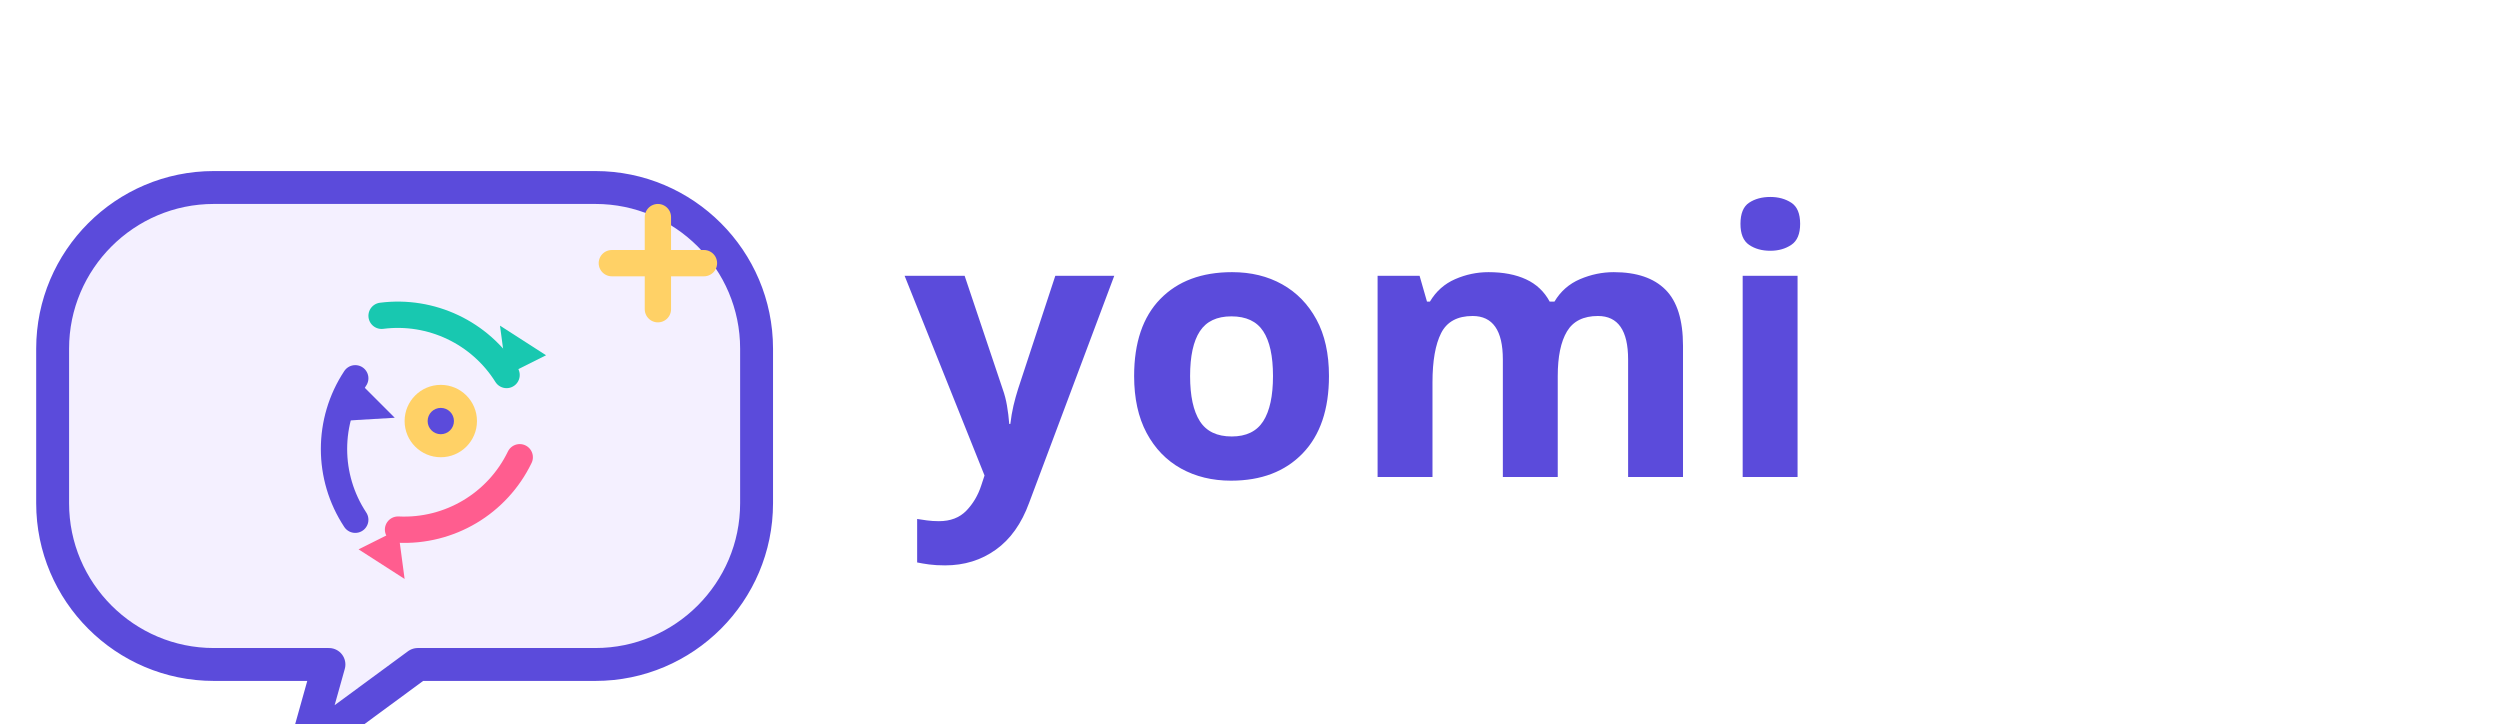
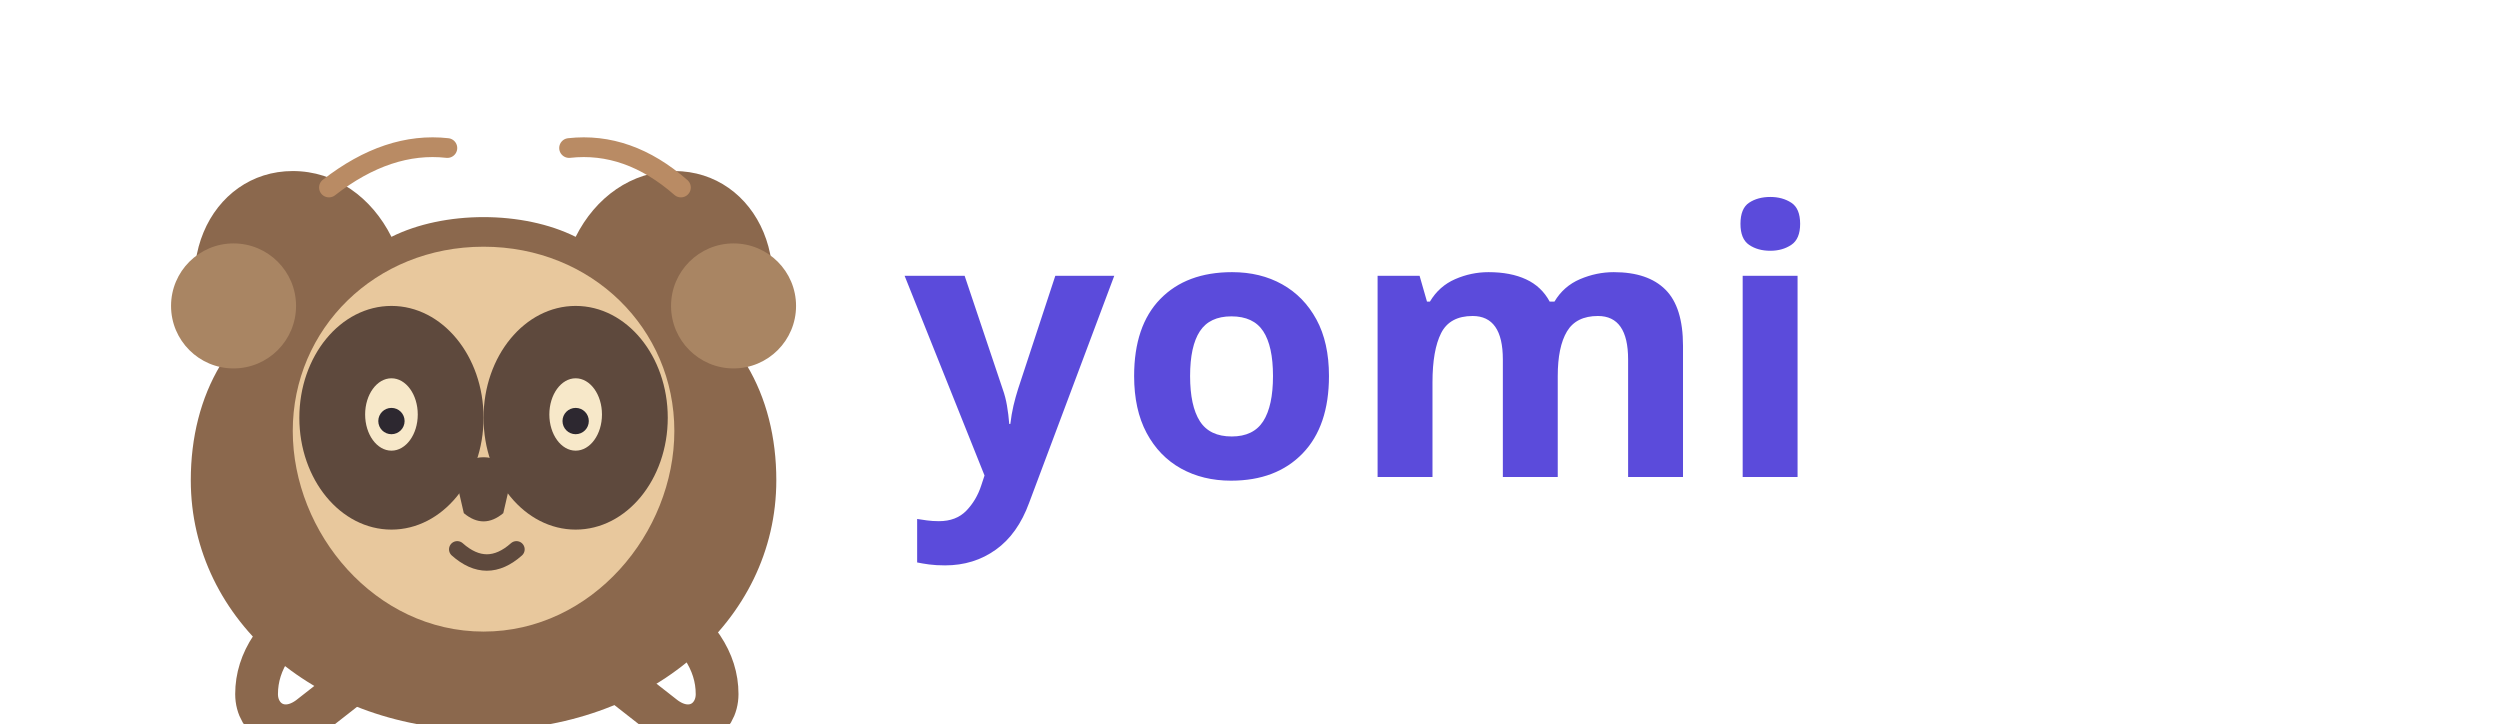
<svg xmlns="http://www.w3.org/2000/svg" viewBox="0 0 760 220" role="img" aria-labelledby="title desc">
  <g transform="translate(28 28)">
-     <path d="M37 29h116c27 0 49 22 49 49v47c0 27-22 49-49 49H99l-34 25 7-25H37c-27 0-49-22-49-49V78c0-27 22-49 49-49Z" fill="#f4f0ff" stroke="#5b4bdb" stroke-width="10" stroke-linejoin="round" />
-     <path d="M88 68a39 39 0 0 1 38 18" fill="none" stroke="#18c8b0" stroke-width="8" stroke-linecap="round" />
-     <path d="m126 86-2-15 14 9Z" fill="#18c8b0" />
-     <path d="M130 111a39 39 0 0 1-37 22" fill="none" stroke="#ff5d8f" stroke-width="8" stroke-linecap="round" />
-     <path d="m93 133 2 15-14-9Z" fill="#ff5d8f" />
-     <path d="M80 130a39 39 0 0 1 0-43" fill="none" stroke="#5b4bdb" stroke-width="8" stroke-linecap="round" />
-     <path d="m80 87 12 12-17 1Z" fill="#5b4bdb" />
-     <circle cx="106" cy="100" r="11" fill="#ffd166" />
-     <circle cx="106" cy="100" r="4" fill="#5b4bdb" />
-     <path d="M172 38v28M158 52h28" stroke="#ffd166" stroke-width="8" stroke-linecap="round" />
+     <path d="M39 83c-18-29-3-59 22-59 13 0 24 8 30 20 8-4 18-6 28-6s20 2 28 6c6-12 17-20 30-20 25 0 40 30 22 59 6 10 9 22 9 35 0 43-39 76-89 76s-89-33-89-76c0-13 3-25 9-35Z" fill="#8b684d" />
+     <circle cx="43" cy="65" r="19" fill="#a98563" />
+     <circle cx="195" cy="65" r="19" fill="#a98563" />
+     <path d="M61 103c0-31 25-56 58-56s58 25 58 56-25 61-58 61-58-30-58-61Z" fill="#e8c89d" />
+     <ellipse cx="91" cy="99" rx="28" ry="34" fill="#5e493d" />
+     <ellipse cx="147" cy="99" rx="28" ry="34" fill="#5e493d" />
+     <ellipse cx="91" cy="98" rx="8" ry="11" fill="#f7e8c9" />
+     <ellipse cx="147" cy="98" rx="8" ry="11" fill="#f7e8c9" />
+     <circle cx="91" cy="100" r="4" fill="#2d2830" />
+     <circle cx="147" cy="100" r="4" fill="#2d2830" />
+     <path d="M110 115q9-8 18 0l-3 13q-6 5-12 0Z" fill="#5e493d" />
+     <path d="M111 139q9 8 18 0" fill="none" stroke="#5e493d" stroke-width="5" stroke-linecap="round" />
+     <path d="M68 156q-18 12-18 27c0 8 8 13 16 7l23-18M172 156q18 12 18 27c0 8-8 13-16 7l-23-18" fill="none" stroke="#8b684d" stroke-width="13" stroke-linecap="round" />
+     <path d="M72 29q18-14 36-12M145 17q18-2 34 12" fill="none" stroke="#b98b64" stroke-width="6" stroke-linecap="round" />
  </g>
  <text x="275" y="145" fill="#5b4bdb" font-family="Nunito, Quicksand, Arial Rounded MT Bold, sans-serif" font-size="112" font-weight="700" letter-spacing="1">yomi</text>
</svg>
